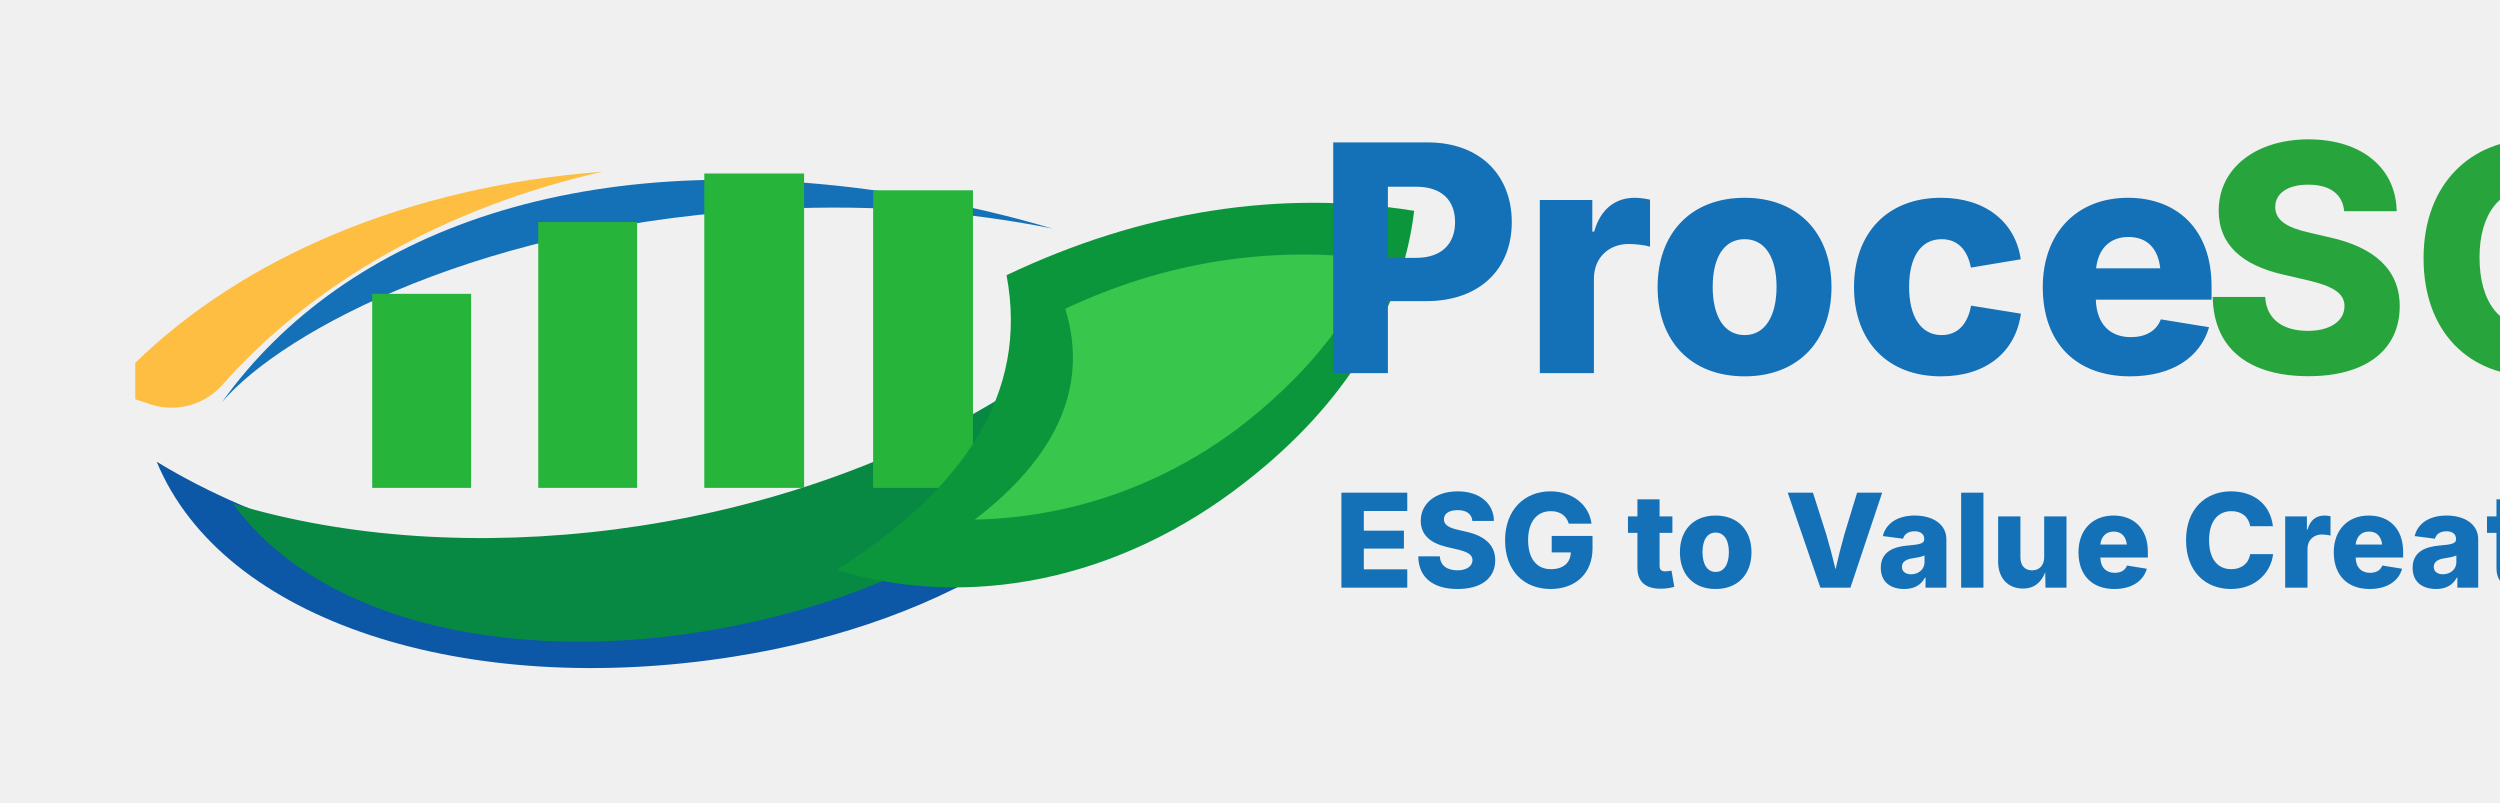
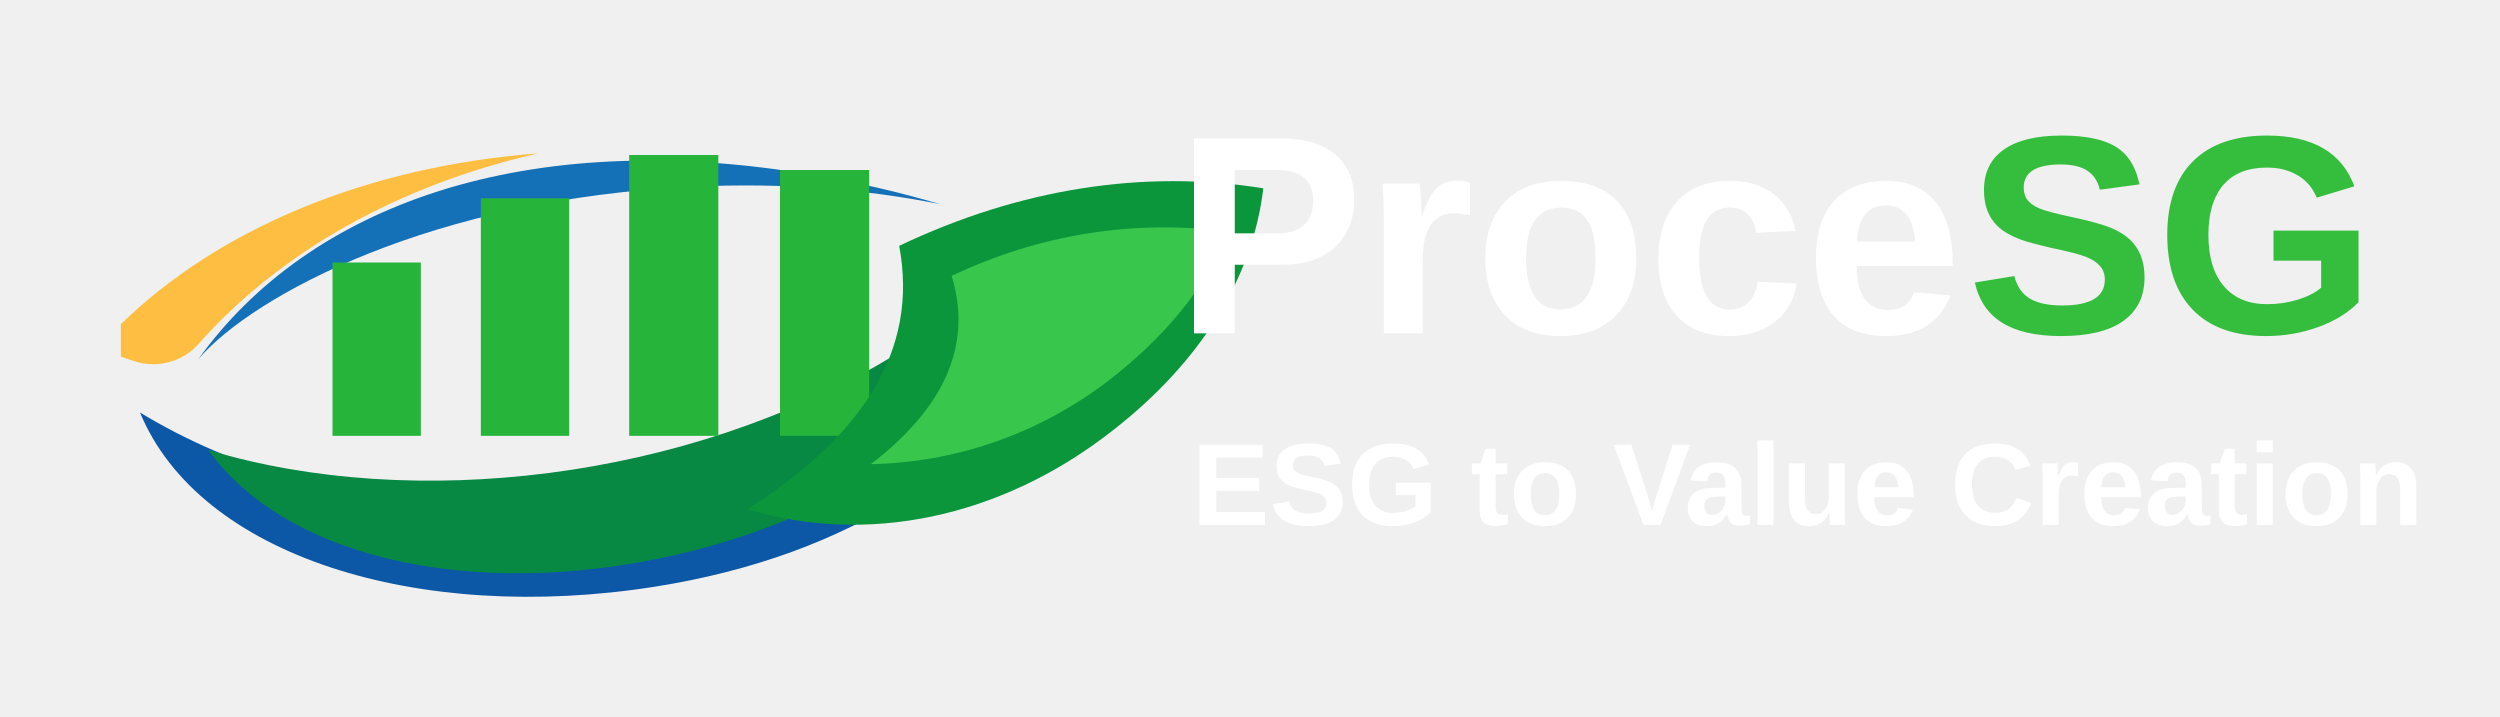
- <svg xmlns="http://www.w3.org/2000/svg" width="268" height="86" viewBox="0 0 268 86" fill="none" role="img" aria-labelledby="title desc">
+ <svg xmlns="http://www.w3.org/2000/svg" width="300" height="86" viewBox="0 0 300 86" fill="none" role="img" aria-labelledby="title desc">
  <path d="M23.8 43.1c13.2-18.4 39.1-28 73.8-22.1 5.4.9 10.5 2.1 15.2 3.5-8.9-1.8-18.9-2.6-29.5-2.1-31.2 1.4-52.9 13-59.5 20.7Z" fill="#1471B8" />
  <path d="M16.8 49.5c22.5 13.7 56.8 16.1 85.9 4.5 9.1-3.6 17-8.5 23.1-14.1-6.2 15.3-23.7 26.8-47.2 30.5-28.5 4.5-54.7-3.7-61.8-20.9Z" fill="#0D58A6" />
  <path d="M25 54c24.5 7.4 57.4 3.6 81.7-11 8.9-5.3 15.6-11.5 20.1-18.1-2.1 19.1-18.5 34.8-43.7 41.2C58.5 72.3 34.8 67.6 25 54Z" fill="#078943" />
  <path d="M39.9 31.5h10.6v20.8H39.9V31.5Zm17.8-7.7h10.6v28.5H57.7V23.8Zm17.8-5.2h10.7v33.7H75.5V18.6Zm18.1 1.8h10.7v31.9H93.6V20.4Z" fill="#26B43B" />
  <path d="M107.9 29.5c14.5-6.9 29.4-9.2 43.7-6.9-1.3 10.8-7.5 20.8-18 29-13.6 10.7-29.8 13.8-43.9 9.5 13.6-8.7 20.6-18.9 18.2-31.6Z" fill="#0B963C" />
  <path d="M114.2 33.1c10.6-5 21.8-6.8 33.3-5.3-2.8 6.7-7.8 12.8-14.9 18.2-8.3 6.2-18.1 9.5-28.1 9.7 8.6-6.6 12.3-14.1 9.7-22.6Z" fill="#38C64D" />
  <path d="M14.5 38.9C26.1 27.6 43.7 20 64.6 18.4c-16.7 3.8-31 11.8-40.8 22.9-1.9 2.1-4.8 2.9-7.5 2.1l-1.8-.6v-3.9Z" fill="#FDBE42" />
-   <text x="141" y="40" fill="#1471B8" font-family="Inter, Segoe UI, Arial, sans-serif" font-size="34" font-weight="800">Proce</text>
-   <text x="236" y="40" fill="#28A43D" font-family="Inter, Segoe UI, Arial, sans-serif" font-size="34" font-weight="800">SG</text>
-   <text x="143" y="63" fill="#1471B8" font-family="Inter, Segoe UI, Arial, sans-serif" font-size="14" font-weight="800">ESG to Value Creation</text>
+   <text x="141" y="40" fill="#FFFFFF" font-family="Aptos Display, Segoe UI, Arial, sans-serif" font-size="34" font-weight="760">Proce</text>
+   <text x="236" y="40" fill="#35BE3E" font-family="Aptos Display, Segoe UI, Arial, sans-serif" font-size="34" font-weight="760">SG</text>
+   <text x="143" y="63" fill="#FFFFFF" font-family="Aptos, Segoe UI, Arial, sans-serif" font-size="14" font-weight="700">ESG to Value Creation</text>
</svg>
